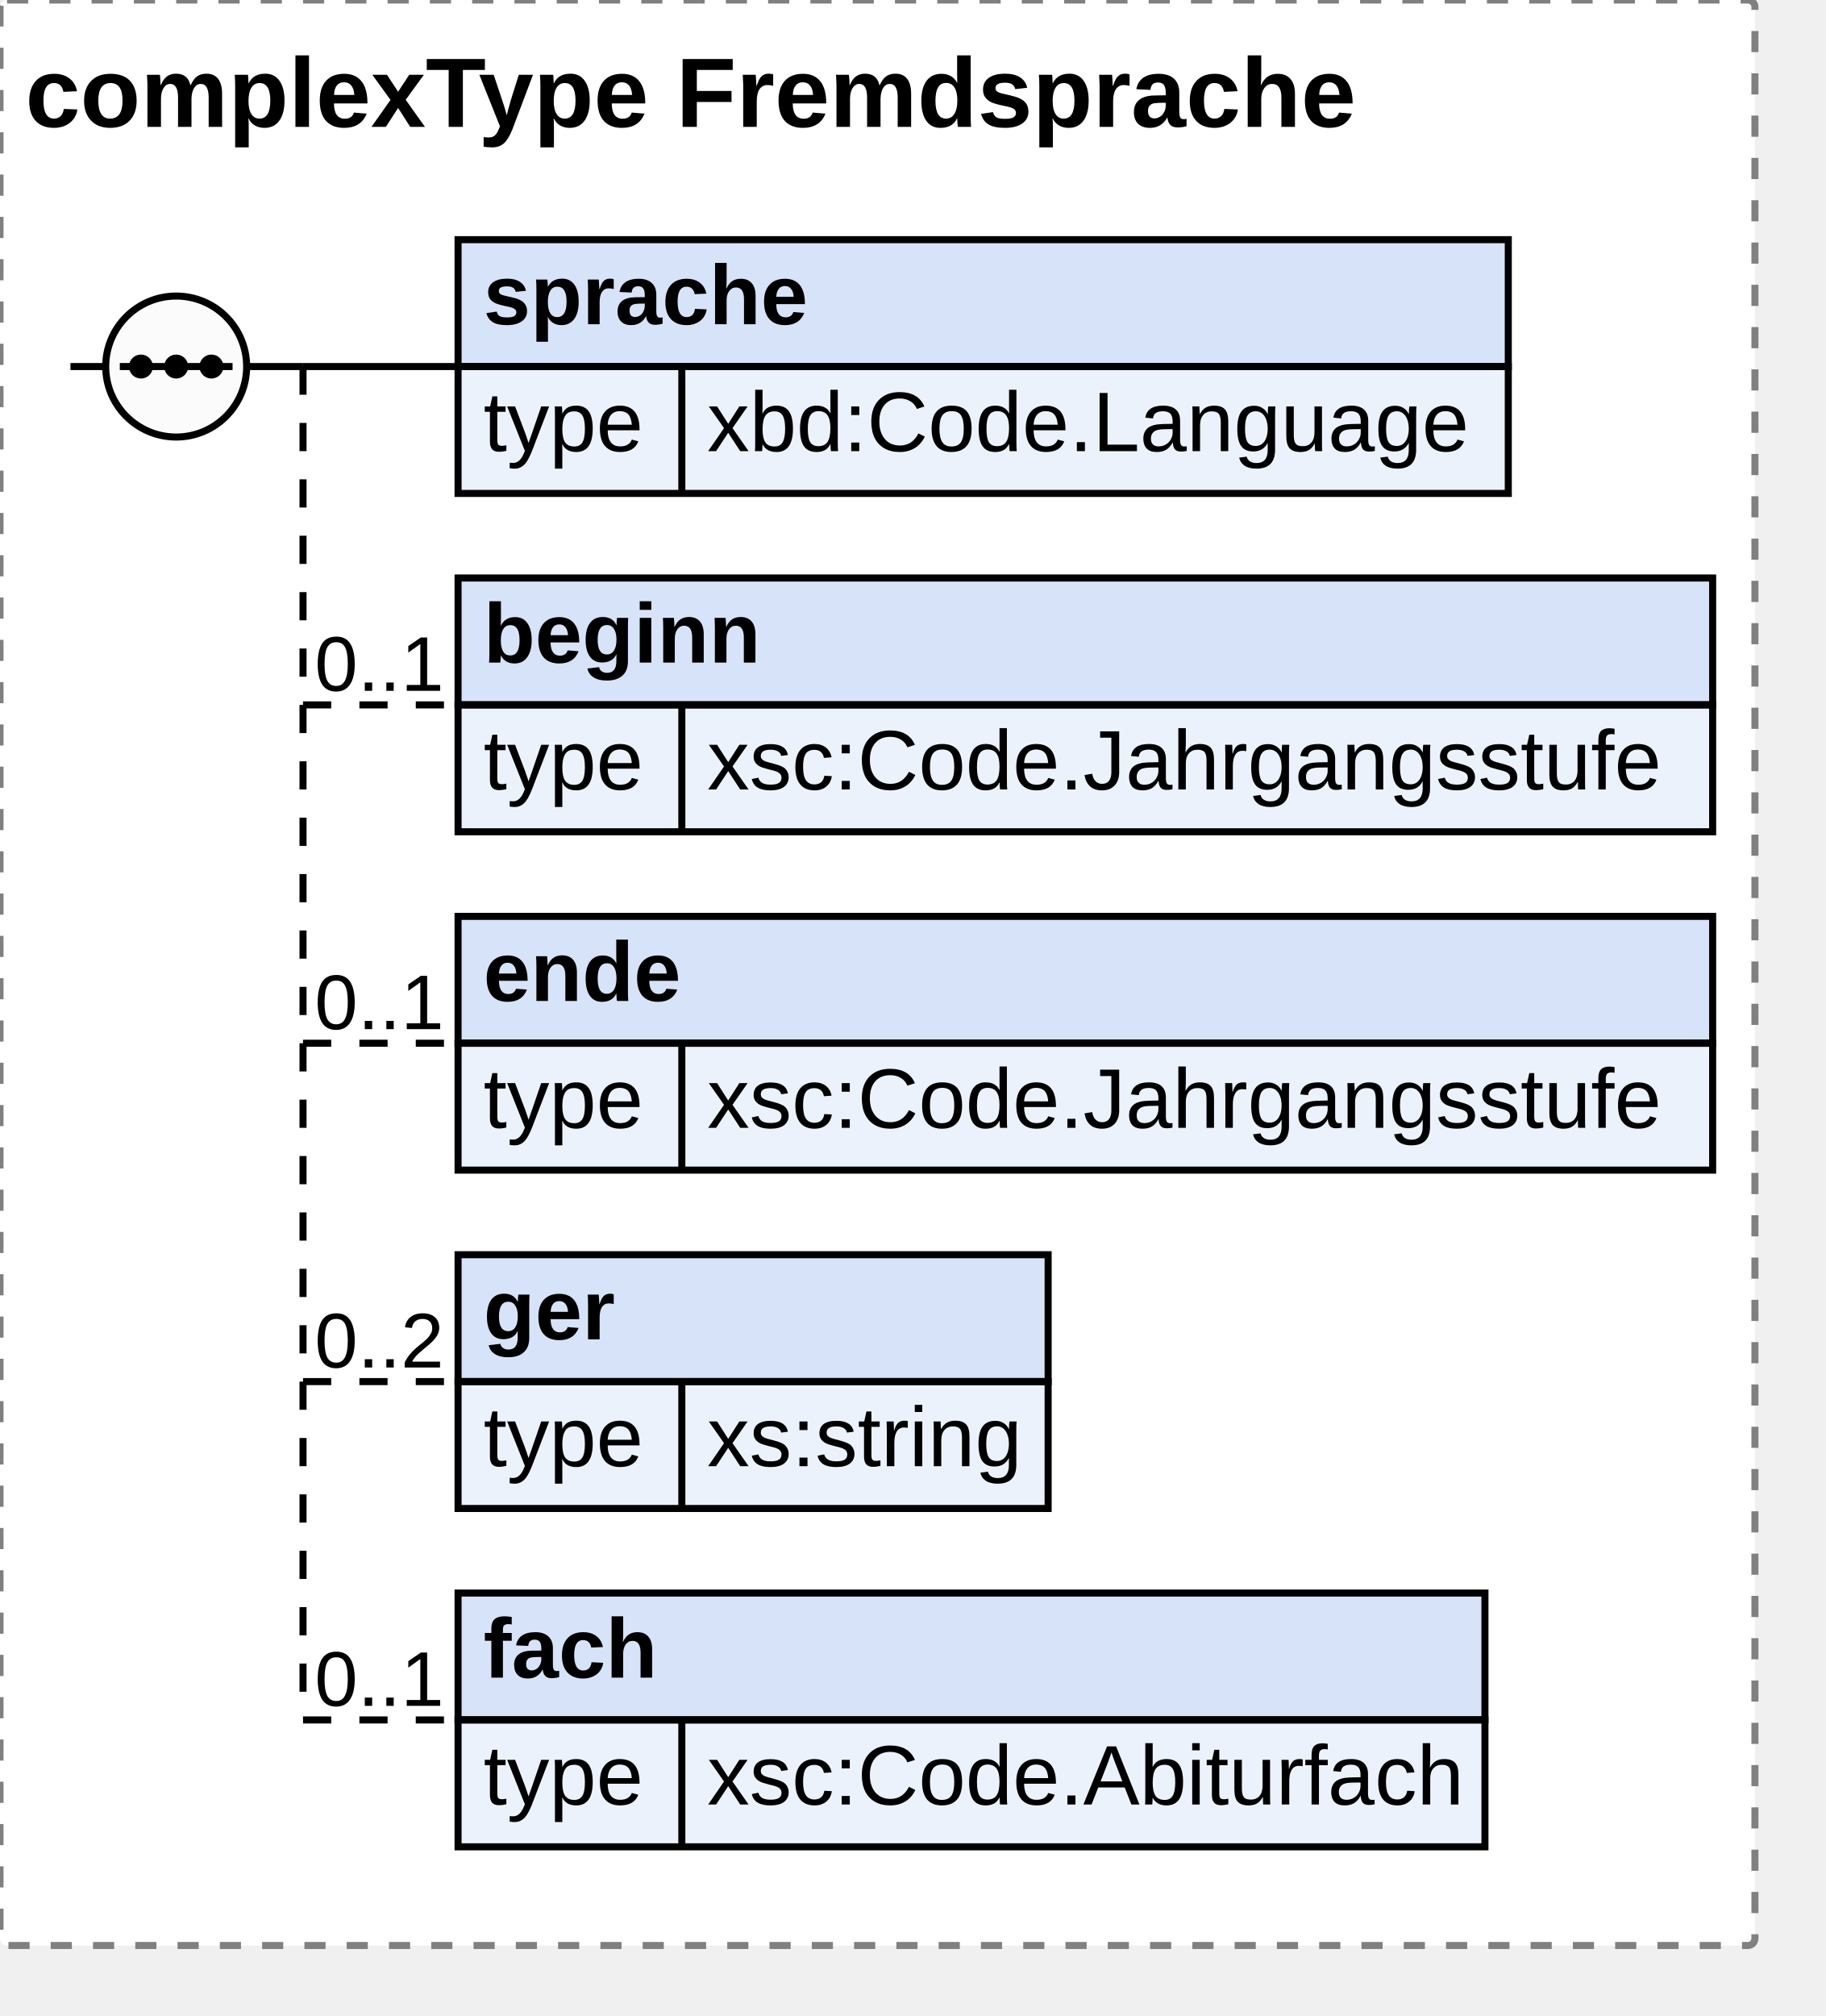
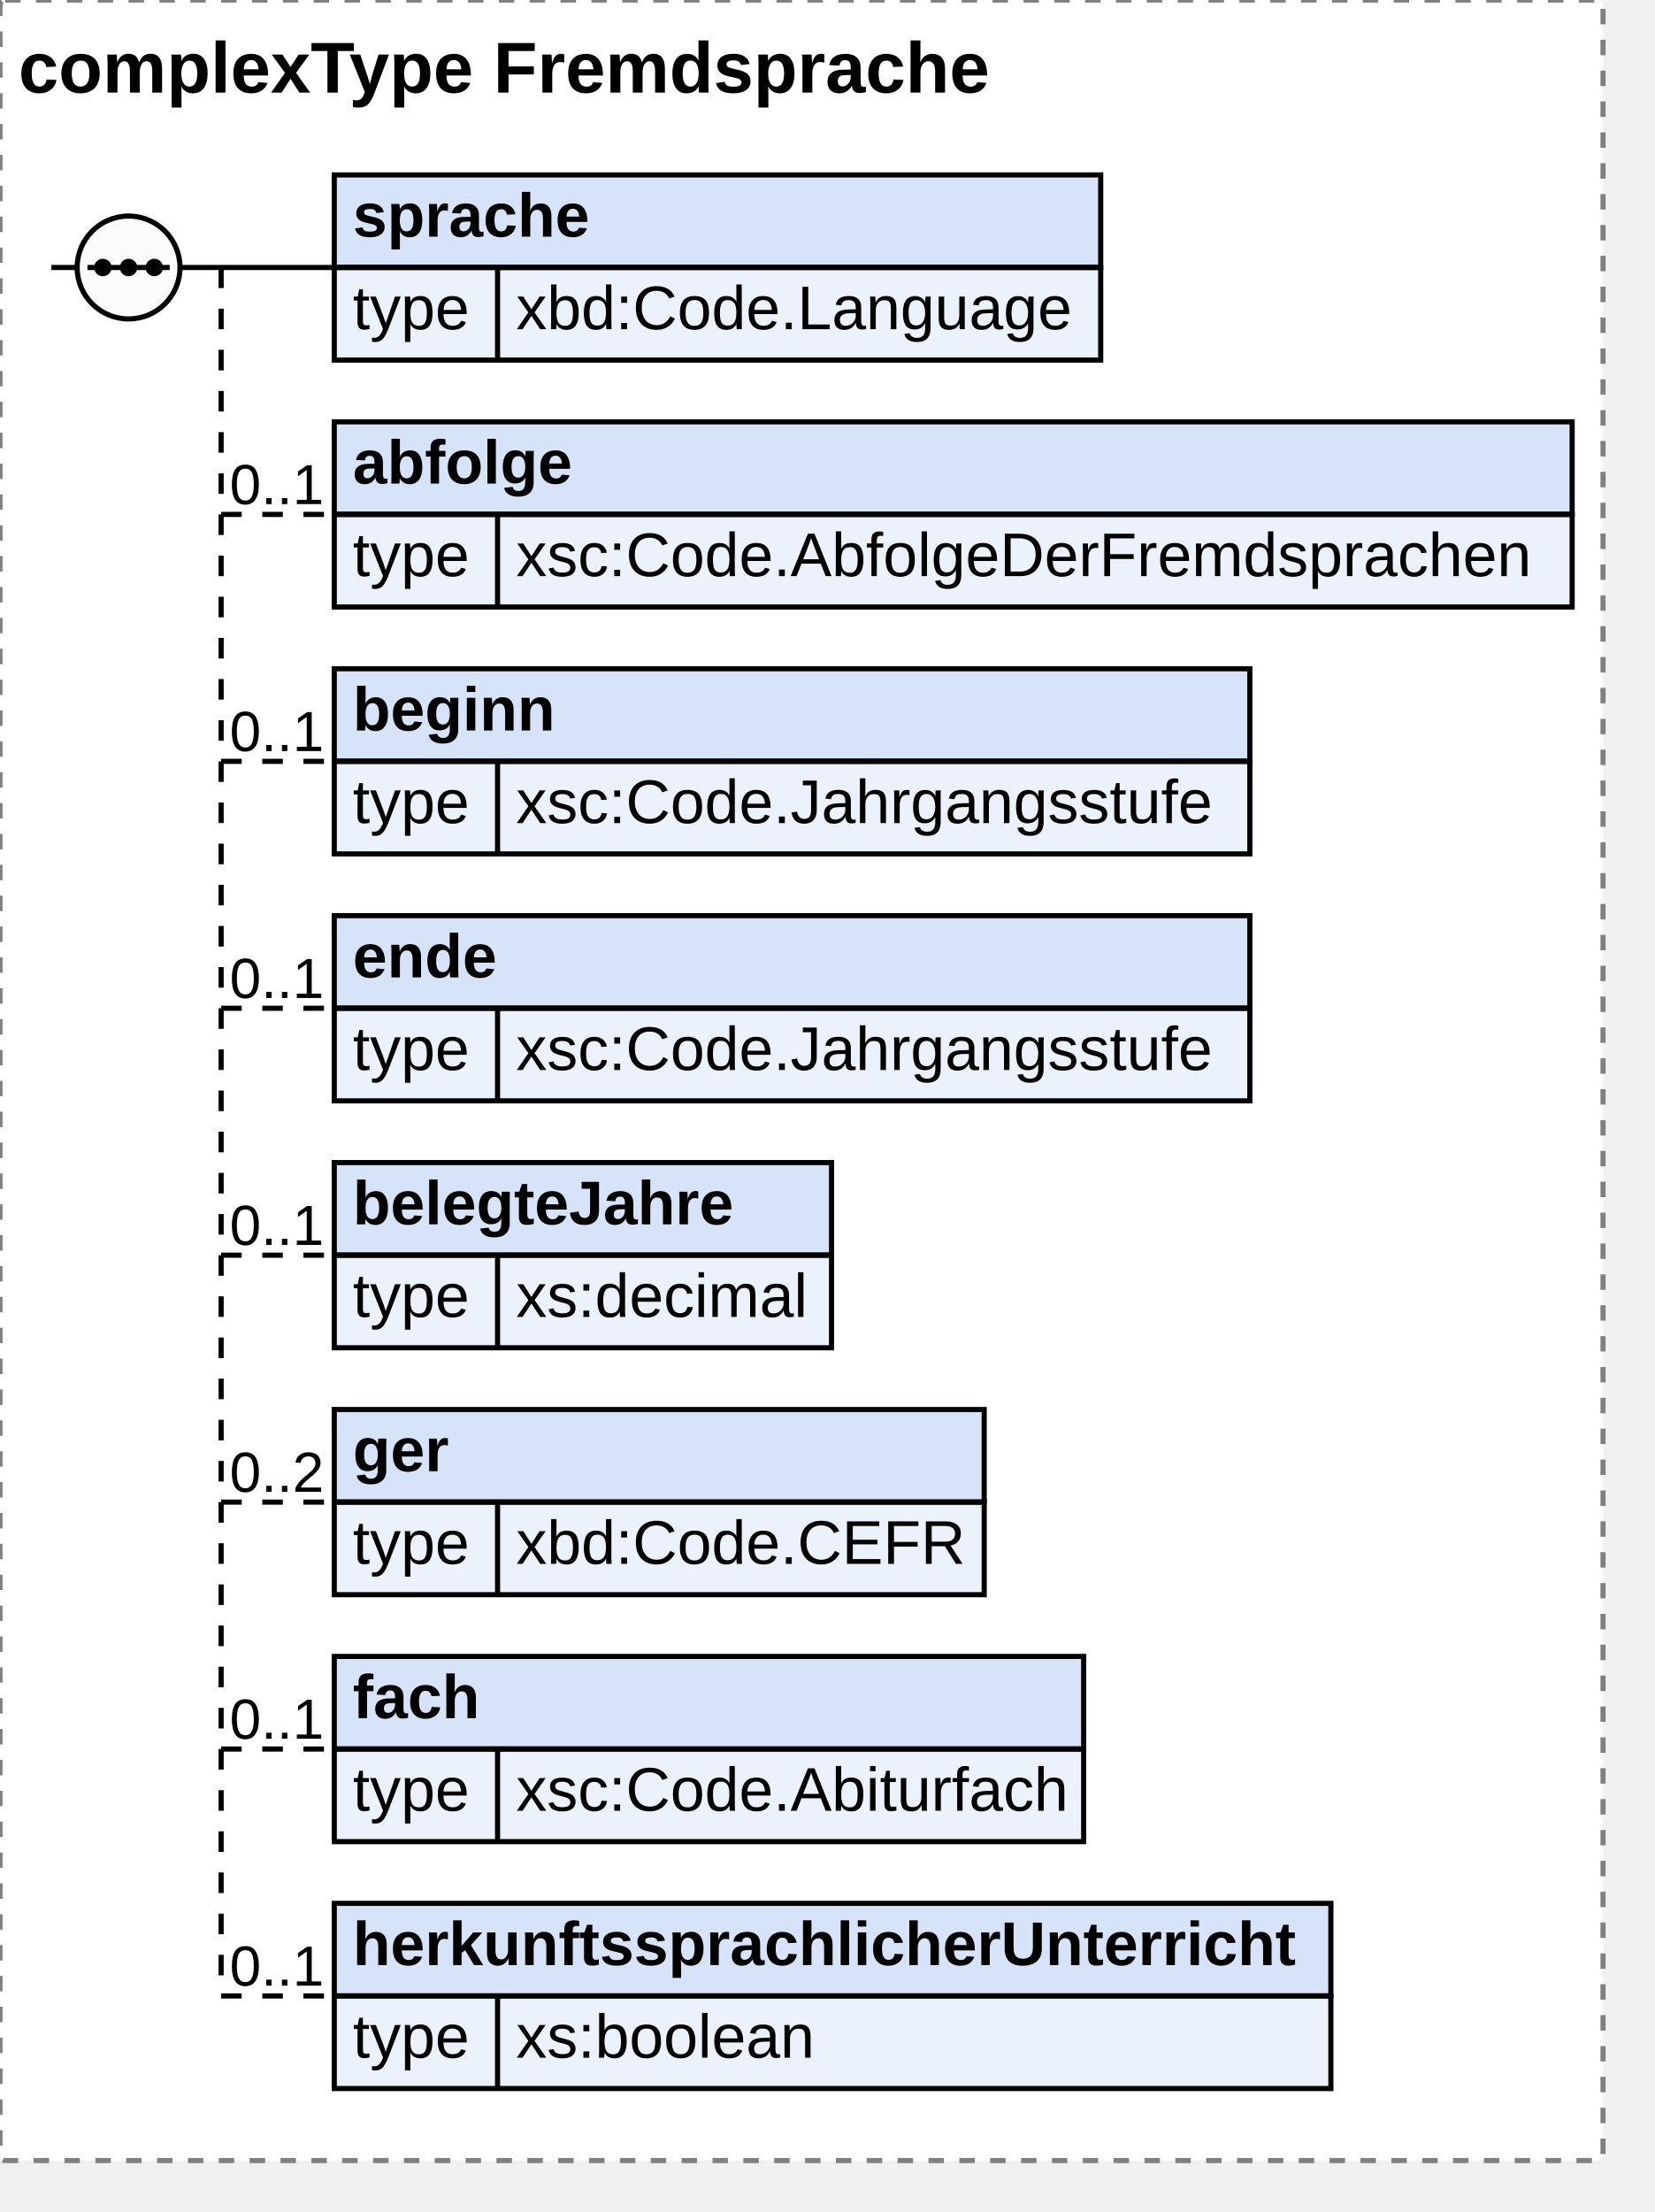
- <svg xmlns="http://www.w3.org/2000/svg" width="259.031" height="286">
+ <svg xmlns="http://www.w3.org/2000/svg" width="321.703" height="430">
  <defs>
    <style type="text/css">
                        text {
                            font-family: 'Arial';
                            fill: black;
                        }
                        text.at {
                            font-family: 'Arial';
                            fill: rgb(242, 152, 0);
                        }
                        line {
                            stroke: black;
                        }
                        line.type-structure {
                            stroke: black;
                        }
                        line.type-structure-optional {
                            stroke: black;
                            stroke-dasharray: 4, 4;
                        }
                        rect.attribute-upper {
                            stroke: black;
                            fill: rgb(255, 239, 211);
                        }
                        rect.element-upper {
                            stroke: black;
                            fill: rgb(215, 227, 249);
                        }
                        rect.element-lower {
                            stroke: black;
                            fill: rgb(236, 242, 252);
                        }
                        a text {
                            fill: black;
                        } 
                    </style>
  </defs>
-   <rect width="249.031" height="276" stroke-dasharray="3,3" rx="1" ry="1" style="stroke: grey;fill: white;" />
+   <rect width="311.703" height="420" stroke-dasharray="3,3" rx="1" ry="1" style="stroke: grey;fill: white;" />
  <text font-size="14" x="3.6" y="18" font-weight="bold">complexType Fremdsprache</text>
  <g transform="translate(10,34)">
    <g transform="translate(55,0)">
      <rect width="149.031" height="18" class="element-upper" />
      <rect width="149.031" height="18" y="18" class="element-lower" />
      <text font-size="12" x="3.6" y="12" font-weight="bold">sprache</text>
      <line x1="0" y1="18" x2="149.031" y2="18" />
      <text font-size="12" fill="grey" x="3.6" y="30">type</text>
      <line x1="31.753" y1="18" x2="31.753" y2="36" />
      <text font-size="12" x="35.353" y="30">xbd:Code.Language</text>
      <g transform="translate(149.0312,0)" />
    </g>
    <line x1="33" y1="18" x2="55" y2="18" class="type-structure-required" />
    <text font-size="11" fill="black" x="53" y="16" text-anchor="end" />
    <line x1="33" y1="18" x2="33" y2="18" class="type-structure-required" />
    <g transform="translate(55,48)">
-       <rect width="178.031" height="18" class="element-upper" />
-       <rect width="178.031" height="18" y="18" class="element-lower" />
-       <text font-size="12" x="3.6" y="12" font-weight="bold">beginn</text>
-       <line x1="0" y1="18" x2="178.031" y2="18" />
+       <rect width="240.703" height="18" class="element-upper" />
+       <rect width="240.703" height="18" y="18" class="element-lower" />
+       <text font-size="12" x="3.6" y="12" font-weight="bold">abfolge</text>
+       <line x1="0" y1="18" x2="240.703" y2="18" />
      <text font-size="12" fill="grey" x="3.6" y="30">type</text>
      <line x1="31.753" y1="18" x2="31.753" y2="36" />
-       <text font-size="12" x="35.353" y="30">xsc:Code.Jahrgangsstufe</text>
-       <g transform="translate(178.0312,0)" />
+       <text font-size="12" x="35.353" y="30">xsc:Code.AbfolgeDerFremdsprachen</text>
+       <g transform="translate(240.7031,0)" />
    </g>
    <line x1="33" y1="66" x2="55" y2="66" class="type-structure-optional" />
    <text font-size="11" fill="black" x="53" y="64" text-anchor="end">0..1</text>
    <line x1="33" y1="18" x2="33" y2="66" class="type-structure-optional" />
    <g transform="translate(55,96)">
      <rect width="178.031" height="18" class="element-upper" />
      <rect width="178.031" height="18" y="18" class="element-lower" />
-       <text font-size="12" x="3.6" y="12" font-weight="bold">ende</text>
+       <text font-size="12" x="3.6" y="12" font-weight="bold">beginn</text>
      <line x1="0" y1="18" x2="178.031" y2="18" />
      <text font-size="12" fill="grey" x="3.6" y="30">type</text>
      <line x1="31.753" y1="18" x2="31.753" y2="36" />
      <text font-size="12" x="35.353" y="30">xsc:Code.Jahrgangsstufe</text>
      <g transform="translate(178.0312,0)" />
    </g>
    <line x1="33" y1="114" x2="55" y2="114" class="type-structure-optional" />
    <text font-size="11" fill="black" x="53" y="112" text-anchor="end">0..1</text>
    <line x1="33" y1="66" x2="33" y2="114" class="type-structure-optional" />
    <g transform="translate(55,144)">
-       <rect width="83.734" height="18" class="element-upper" />
-       <rect width="83.734" height="18" y="18" class="element-lower" />
-       <text font-size="12" x="3.6" y="12" font-weight="bold">ger</text>
-       <line x1="0" y1="18" x2="83.734" y2="18" />
+       <rect width="178.031" height="18" class="element-upper" />
+       <rect width="178.031" height="18" y="18" class="element-lower" />
+       <text font-size="12" x="3.6" y="12" font-weight="bold">ende</text>
+       <line x1="0" y1="18" x2="178.031" y2="18" />
      <text font-size="12" fill="grey" x="3.6" y="30">type</text>
      <line x1="31.753" y1="18" x2="31.753" y2="36" />
-       <text font-size="12" x="35.353" y="30">xs:string</text>
-       <g transform="translate(83.73438,0)" />
+       <text font-size="12" x="35.353" y="30">xsc:Code.Jahrgangsstufe</text>
+       <g transform="translate(178.0312,0)" />
    </g>
    <line x1="33" y1="162" x2="55" y2="162" class="type-structure-optional" />
-     <text font-size="11" fill="black" x="53" y="160" text-anchor="end">0..2</text>
+     <text font-size="11" fill="black" x="53" y="160" text-anchor="end">0..1</text>
    <line x1="33" y1="114" x2="33" y2="162" class="type-structure-optional" />
    <g transform="translate(55,192)">
+       <rect width="96.688" height="18" class="element-upper" />
+       <rect width="96.688" height="18" y="18" class="element-lower" />
+       <text font-size="12" x="3.6" y="12" font-weight="bold">belegteJahre</text>
+       <line x1="0" y1="18" x2="96.688" y2="18" />
+       <text font-size="12" fill="grey" x="3.6" y="30">type</text>
+       <line x1="31.753" y1="18" x2="31.753" y2="36" />
+       <text font-size="12" x="35.353" y="30">xs:decimal</text>
+       <g transform="translate(96.6875,0)" />
+     </g>
+     <line x1="33" y1="210" x2="55" y2="210" class="type-structure-optional" />
+     <text font-size="11" fill="black" x="53" y="208" text-anchor="end">0..1</text>
+     <line x1="33" y1="162" x2="33" y2="210" class="type-structure-optional" />
+     <g transform="translate(55,240)">
+       <rect width="126.375" height="18" class="element-upper" />
+       <rect width="126.375" height="18" y="18" class="element-lower" />
+       <text font-size="12" x="3.6" y="12" font-weight="bold">ger</text>
+       <line x1="0" y1="18" x2="126.375" y2="18" />
+       <text font-size="12" fill="grey" x="3.6" y="30">type</text>
+       <line x1="31.753" y1="18" x2="31.753" y2="36" />
+       <text font-size="12" x="35.353" y="30">xbd:Code.CEFR</text>
+       <g transform="translate(126.375,0)" />
+     </g>
+     <line x1="33" y1="258" x2="55" y2="258" class="type-structure-optional" />
+     <text font-size="11" fill="black" x="53" y="256" text-anchor="end">0..2</text>
+     <line x1="33" y1="210" x2="33" y2="258" class="type-structure-optional" />
+     <g transform="translate(55,288)">
      <rect width="145.719" height="18" class="element-upper" />
      <rect width="145.719" height="18" y="18" class="element-lower" />
      <text font-size="12" x="3.6" y="12" font-weight="bold">fach</text>
      <line x1="0" y1="18" x2="145.719" y2="18" />
      <text font-size="12" fill="grey" x="3.6" y="30">type</text>
      <line x1="31.753" y1="18" x2="31.753" y2="36" />
      <text font-size="12" x="35.353" y="30">xsc:Code.Abiturfach</text>
      <g transform="translate(145.7188,0)" />
    </g>
-     <line x1="33" y1="210" x2="55" y2="210" class="type-structure-optional" />
-     <text font-size="11" fill="black" x="53" y="208" text-anchor="end">0..1</text>
-     <line x1="33" y1="162" x2="33" y2="210" class="type-structure-optional" />
+     <line x1="33" y1="306" x2="55" y2="306" class="type-structure-optional" />
+     <text font-size="11" fill="black" x="53" y="304" text-anchor="end">0..1</text>
+     <line x1="33" y1="258" x2="33" y2="306" class="type-structure-optional" />
+     <g transform="translate(55,336)">
+       <rect width="193.784" height="18" class="element-upper" />
+       <rect width="193.784" height="18" y="18" class="element-lower" />
+       <text font-size="12" x="3.6" y="12" font-weight="bold">herkunftssprachlicherUnterricht</text>
+       <line x1="0" y1="18" x2="193.784" y2="18" />
+       <text font-size="12" fill="grey" x="3.6" y="30">type</text>
+       <line x1="31.753" y1="18" x2="31.753" y2="36" />
+       <text font-size="12" x="35.353" y="30">xs:boolean</text>
+       <g transform="translate(193.7844,0)" />
+     </g>
+     <line x1="33" y1="354" x2="55" y2="354" class="type-structure-optional" />
+     <text font-size="11" fill="black" x="53" y="352" text-anchor="end">0..1</text>
+     <line x1="33" y1="306" x2="33" y2="354" class="type-structure-optional" />
    <circle cx="15" cy="18" r="10" stroke="black" fill="rgb(251, 251, 251)" />
    <line x1="0" y1="18" x2="5" y2="18" class="type-structure-required" />
    <line x1="25" y1="18" x2="33" y2="18" class="type-structure-required" />
    <circle cx="10" cy="18" r="1.2" stroke="black" fill="black" />
    <circle cx="15" cy="18" r="1.2" stroke="black" fill="black" />
    <circle cx="20" cy="18" r="1.2" stroke="black" fill="black" />
    <line x1="7" y1="18" x2="23" y2="18" />
  </g>
</svg>
